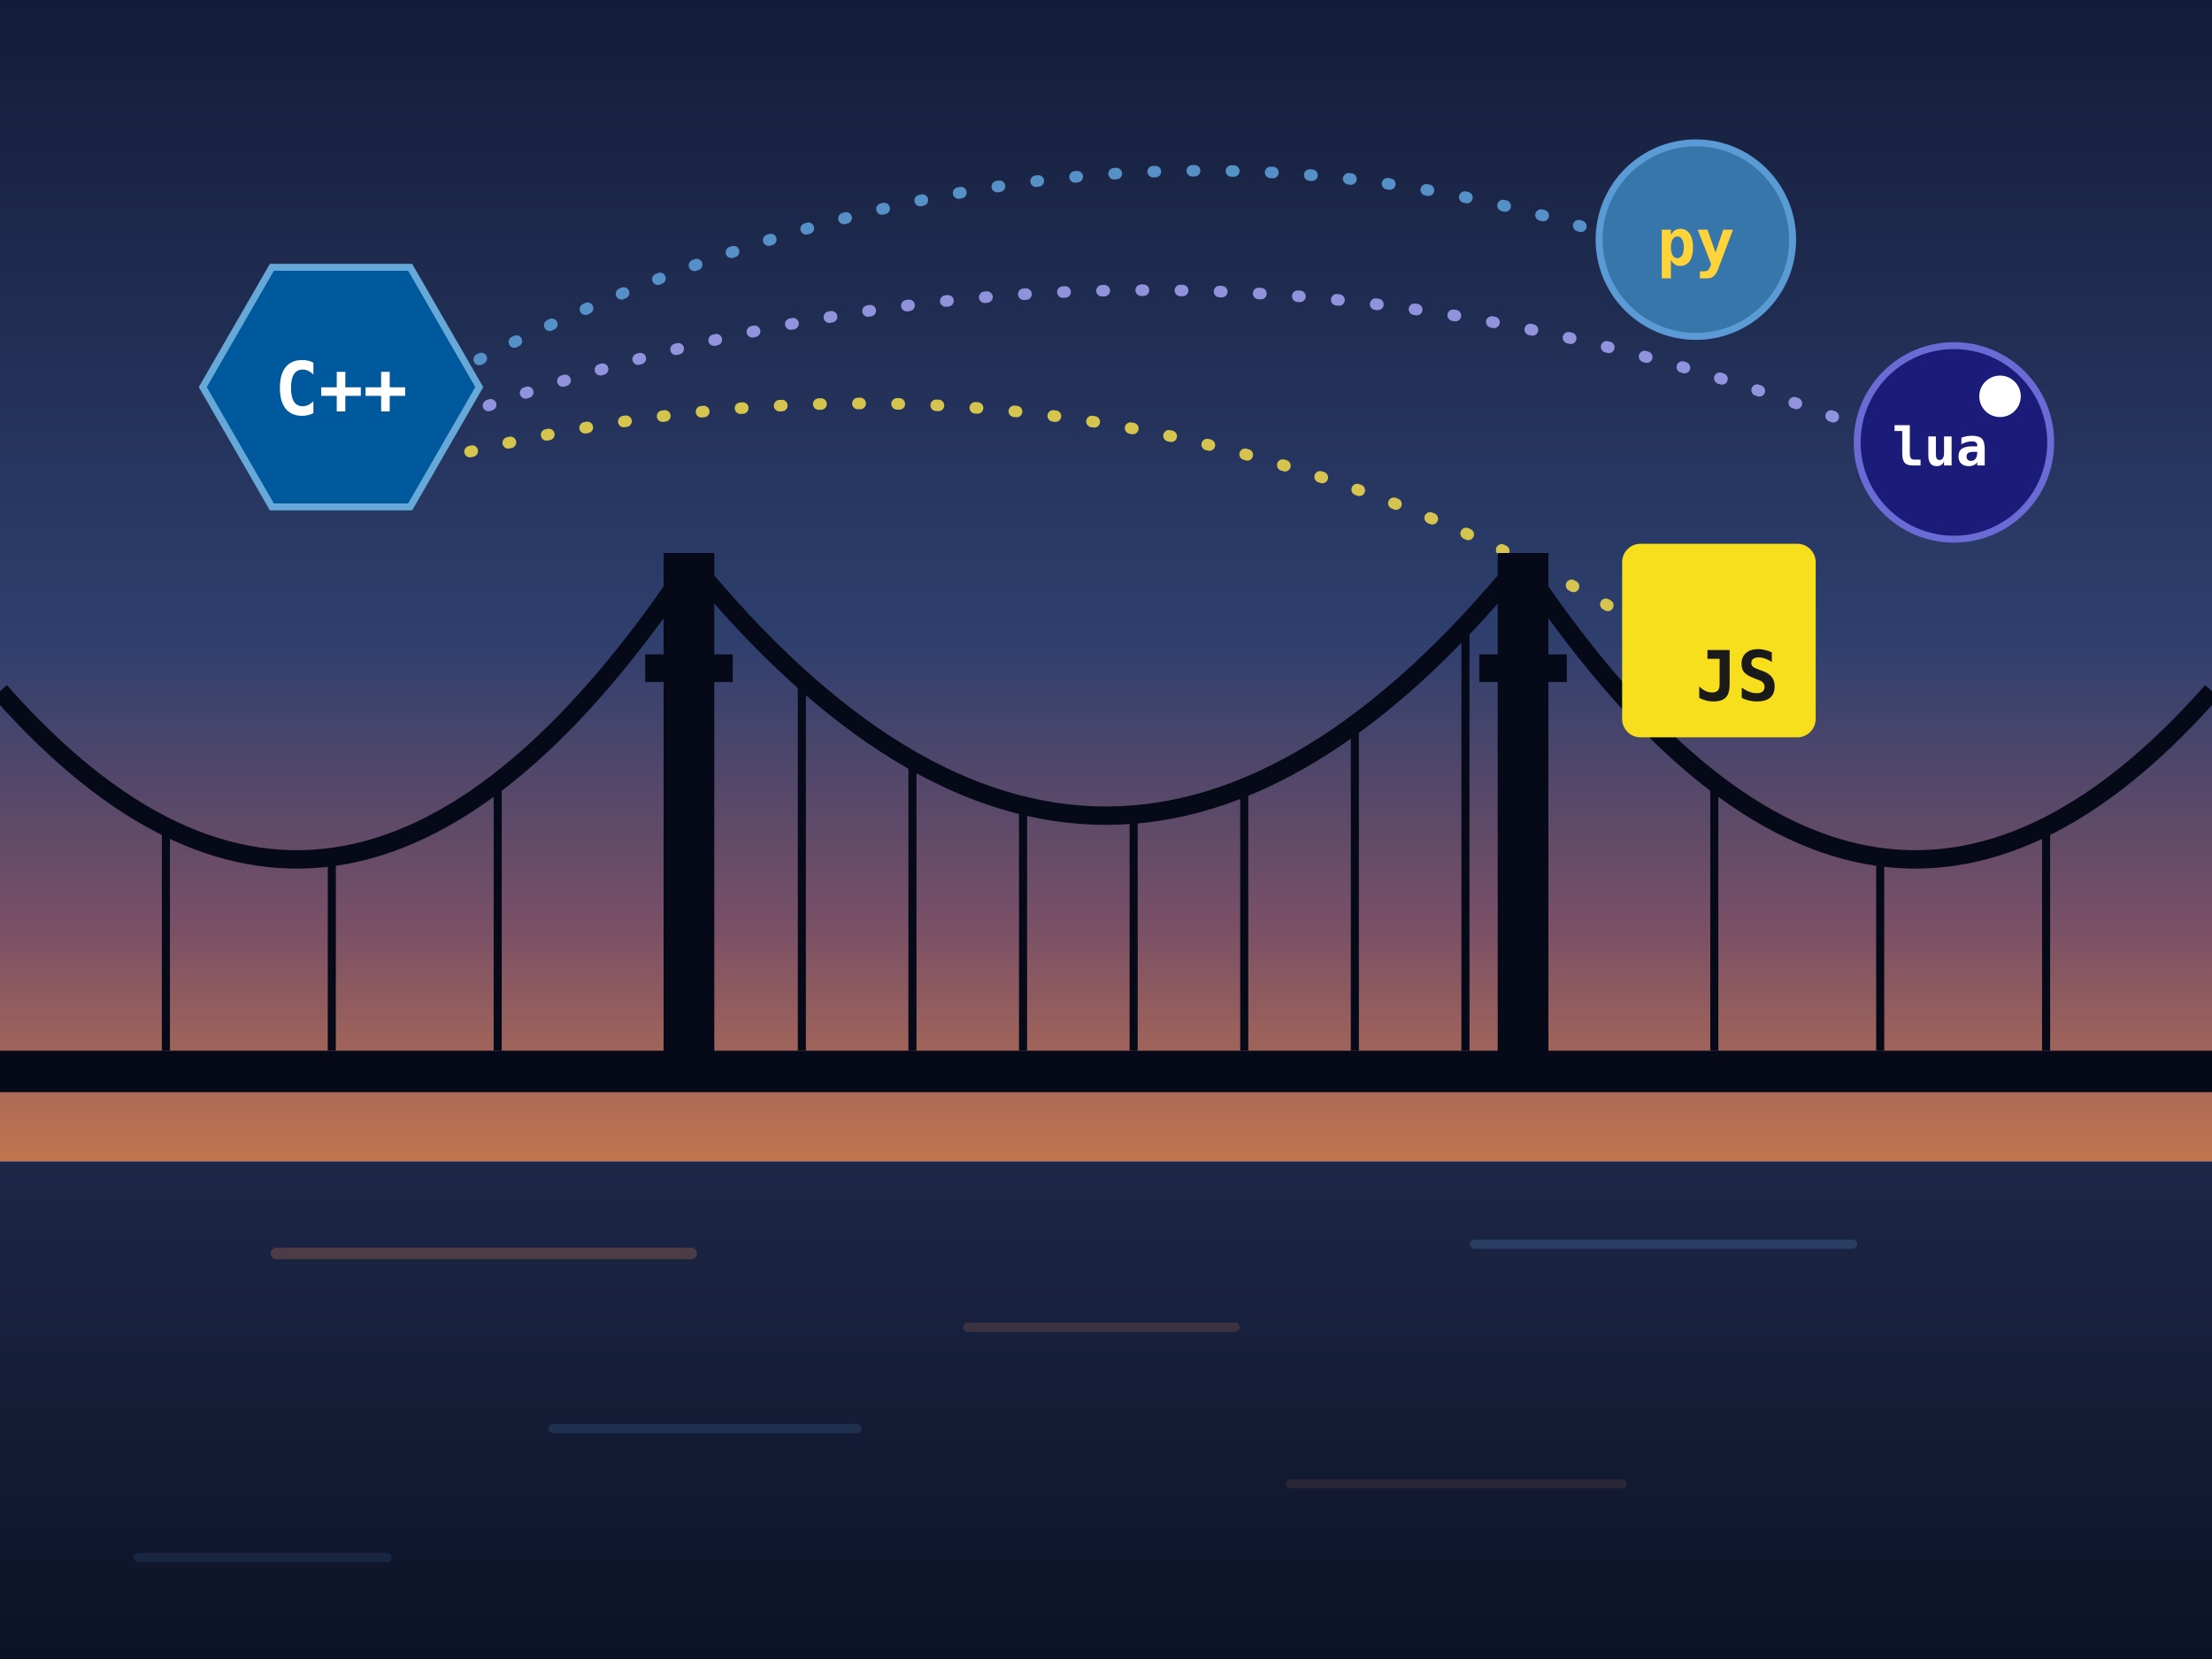
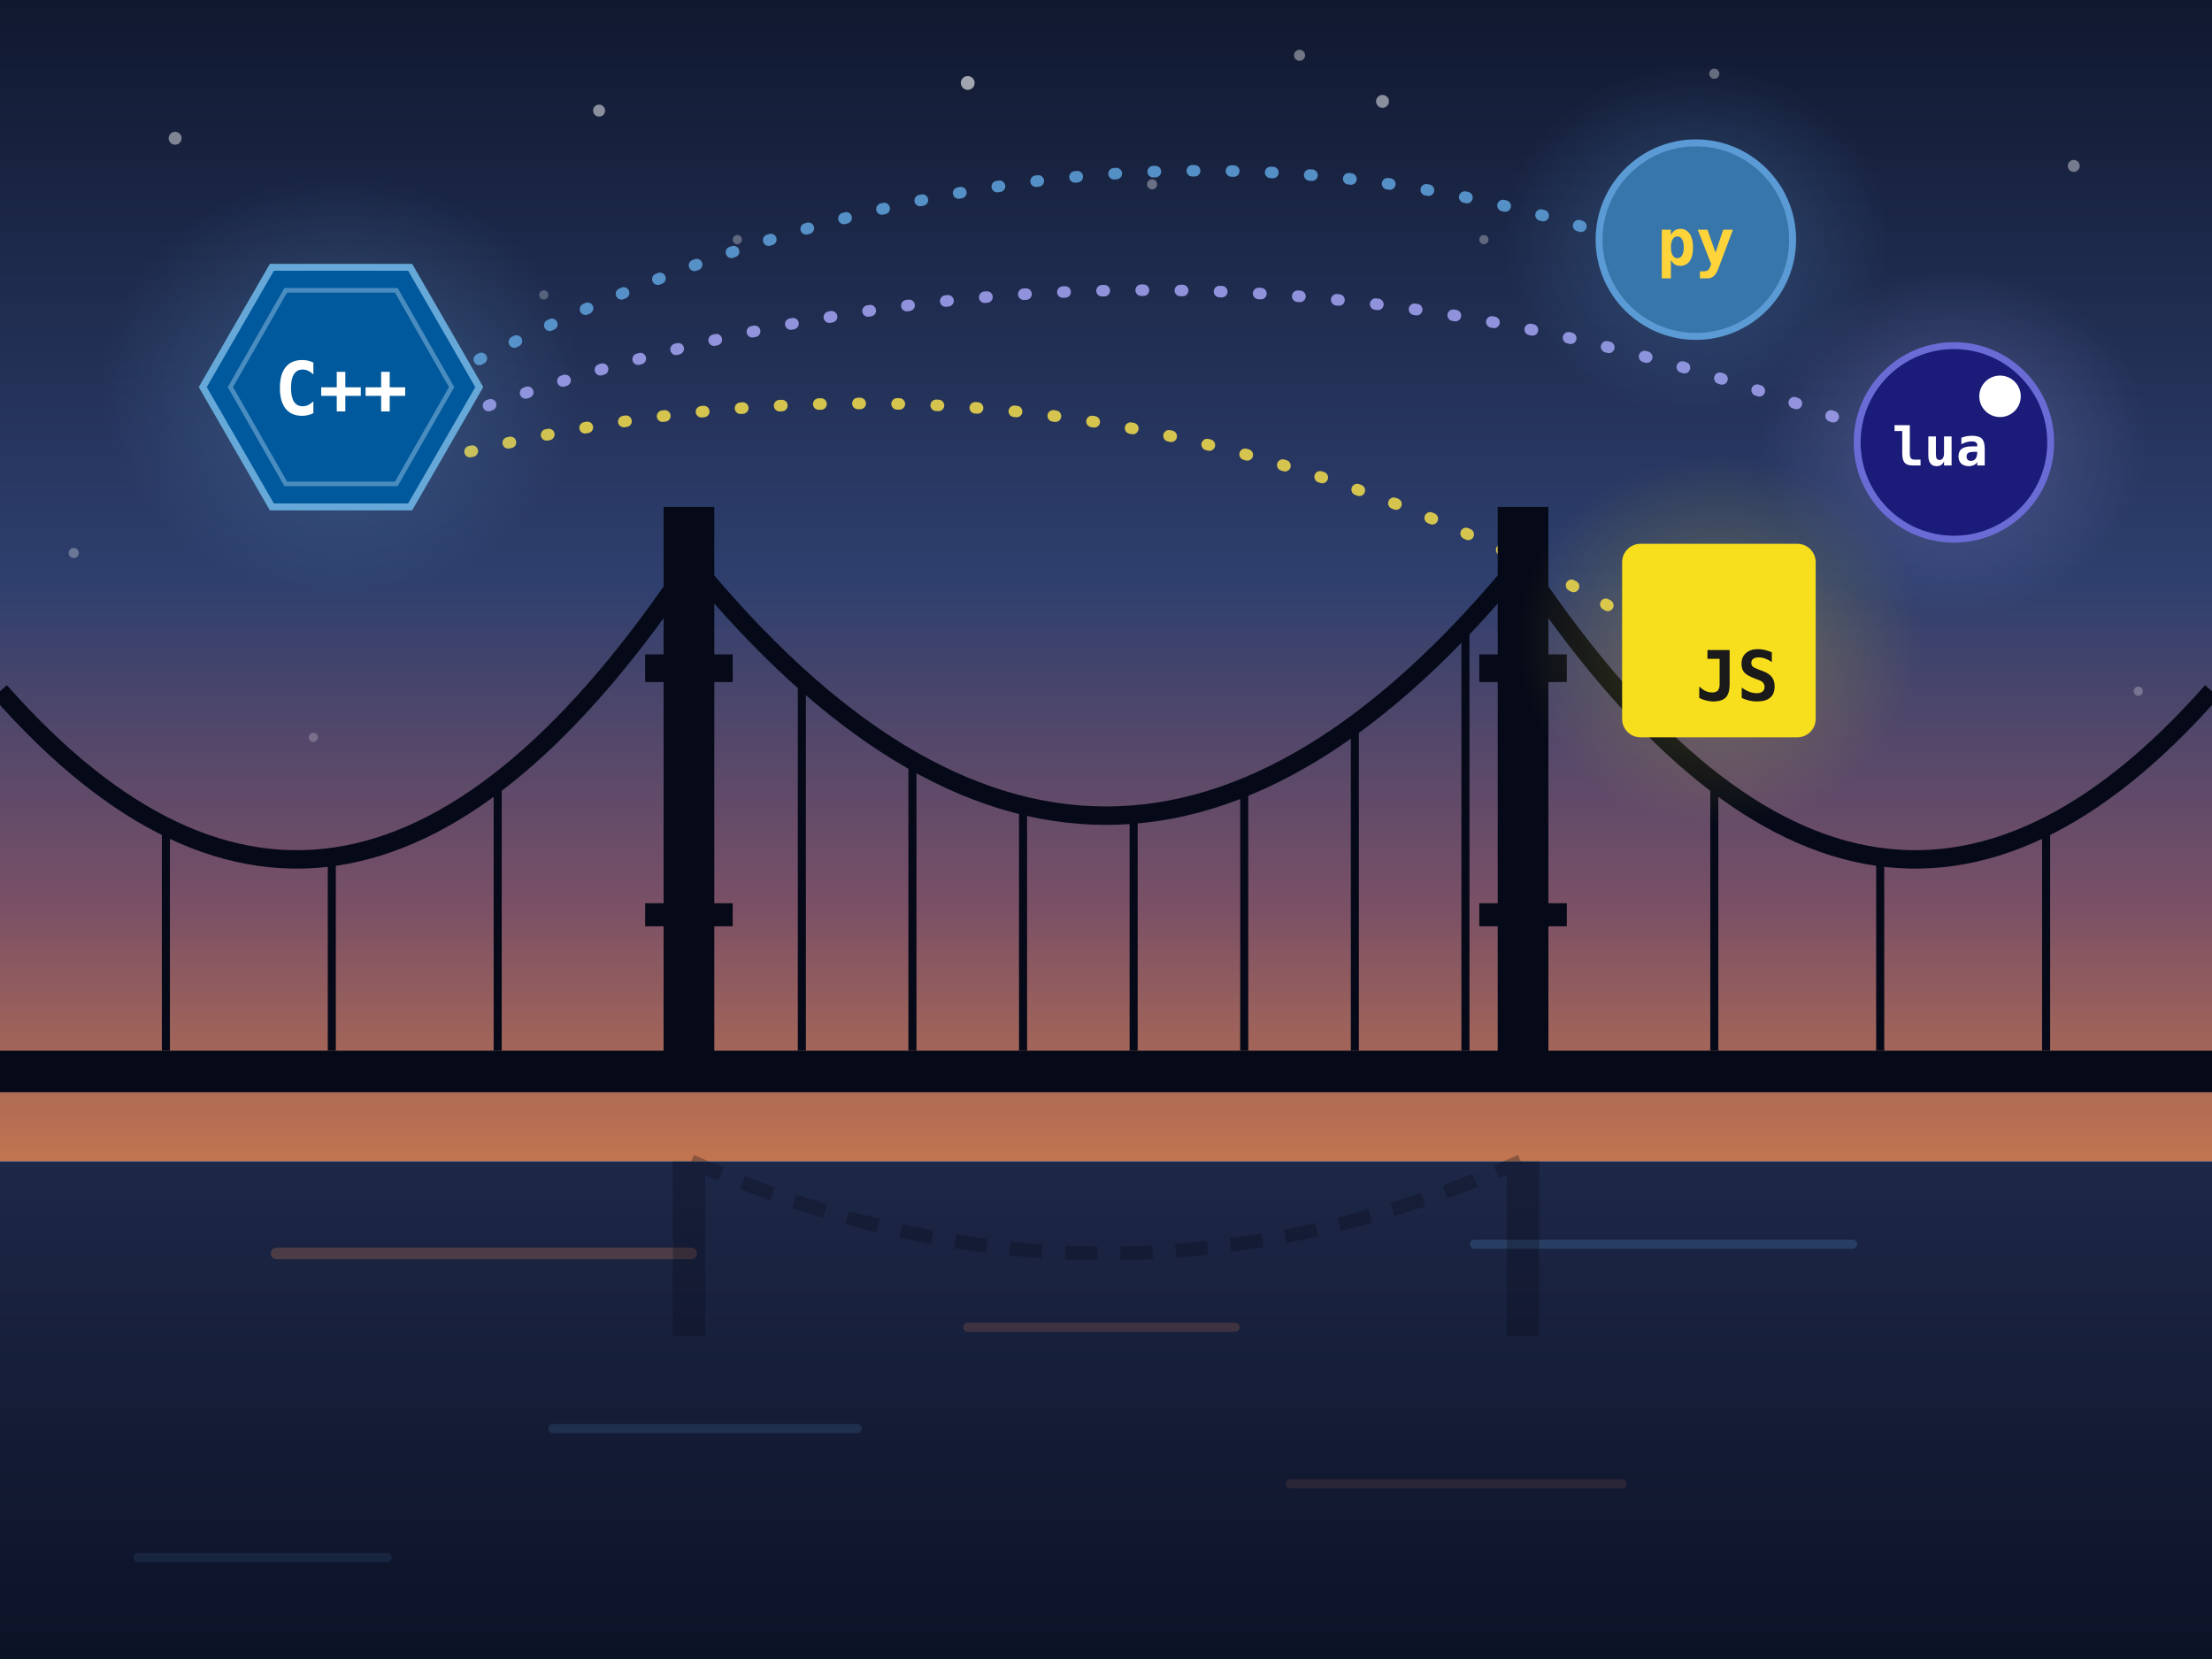
<svg xmlns="http://www.w3.org/2000/svg" viewBox="0 0 480 360" font-family="ui-monospace,'SF Mono',Menlo,Consolas,monospace">
  <defs>
    <linearGradient id="sky" x1="0" y1="0" x2="0" y2="1">
-       <stop offset="0%" stop-color="#131c38" />
-       <stop offset="55%" stop-color="#2e3f6e" />
-       <stop offset="80%" stop-color="#7a5066" />
+       <stop offset="0%" stop-color="#10182f" />
+       <stop offset="50%" stop-color="#2e3f6e" />
+       <stop offset="78%" stop-color="#7a5066" />
      <stop offset="100%" stop-color="#c2754f" />
    </linearGradient>
    <linearGradient id="water" x1="0" y1="0" x2="0" y2="1">
      <stop offset="0%" stop-color="#1d2747" />
      <stop offset="100%" stop-color="#0c1226" />
    </linearGradient>
+     <radialGradient id="gCpp">
+       <stop offset="0%" stop-color="#66a9d8" stop-opacity="0.3" />
+       <stop offset="100%" stop-color="#66a9d8" stop-opacity="0" />
+     </radialGradient>
+     <radialGradient id="gPy">
+       <stop offset="0%" stop-color="#5b9bd5" stop-opacity="0.3" />
+       <stop offset="100%" stop-color="#5b9bd5" stop-opacity="0" />
+     </radialGradient>
+     <radialGradient id="gLua">
+       <stop offset="0%" stop-color="#9d9deb" stop-opacity="0.3" />
+       <stop offset="100%" stop-color="#9d9deb" stop-opacity="0" />
+     </radialGradient>
+     <radialGradient id="gJs">
+       <stop offset="0%" stop-color="#F7DF1E" stop-opacity="0.26" />
+       <stop offset="100%" stop-color="#F7DF1E" stop-opacity="0" />
+     </radialGradient>
  </defs>
  <rect width="480" height="252" fill="url(#sky)" />
  <rect y="252" width="480" height="108" fill="url(#water)" />
+   <g fill="#ffffff">
+     <circle cx="130" cy="24" r="1.3" opacity="0.5" />
+     <circle cx="210" cy="18" r="1.5" opacity="0.6" />
+     <circle cx="250" cy="40" r="1.1" opacity="0.35" />
+     <circle cx="300" cy="22" r="1.4" opacity="0.5" />
+     <circle cx="160" cy="52" r="1.0" opacity="0.3" />
+     <circle cx="38" cy="30" r="1.4" opacity="0.45" />
+     <circle cx="450" cy="36" r="1.3" opacity="0.4" />
+     <circle cx="322" cy="52" r="1.0" opacity="0.3" />
+     <circle cx="118" cy="64" r="1.0" opacity="0.25" />
+     <circle cx="16" cy="120" r="1.1" opacity="0.3" />
+     <circle cx="464" cy="150" r="1.0" opacity="0.25" />
+     <circle cx="282" cy="12" r="1.2" opacity="0.4" />
+     <circle cx="372" cy="16" r="1.1" opacity="0.35" />
+     <circle cx="68" cy="160" r="1.0" opacity="0.22" />
+   </g>
  <g stroke-linecap="round">
    <line x1="60" y1="272" x2="150" y2="272" stroke="#c2754f" stroke-width="2.5" opacity="0.3" />
    <line x1="210" y1="288" x2="268" y2="288" stroke="#c2754f" stroke-width="2" opacity="0.22" />
    <line x1="320" y1="270" x2="402" y2="270" stroke="#5b9bd5" stroke-width="2" opacity="0.22" />
    <line x1="120" y1="310" x2="186" y2="310" stroke="#5b9bd5" stroke-width="2" opacity="0.16" />
    <line x1="280" y1="322" x2="352" y2="322" stroke="#c2754f" stroke-width="2" opacity="0.14" />
    <line x1="30" y1="338" x2="84" y2="338" stroke="#5b9bd5" stroke-width="2" opacity="0.12" />
  </g>
  <g fill="none" stroke-width="2.5" stroke-linecap="round">
    <path d="M104 78 Q 230 14 346 50" stroke="#5b9bd5" stroke-dasharray="0.5 8" opacity="0.9" />
    <path d="M106 88 Q 255 36 402 92" stroke="#9d9deb" stroke-dasharray="0.5 8" opacity="0.9" />
    <path d="M102 98 Q 235 66 350 132" stroke="#e8d44d" stroke-dasharray="0.5 8" opacity="0.9" />
  </g>
-   <g fill="#060a18" stroke="#060a18">
-     <rect x="0" y="228" width="480" height="9" stroke="none" />
-     <rect x="144" y="120" width="11" height="112" stroke="none" />
-     <rect x="325" y="120" width="11" height="112" stroke="none" />
-     <rect x="140" y="142" width="19" height="6" stroke="none" />
-     <rect x="321" y="142" width="19" height="6" stroke="none" />
+   <g fill="#060a18">
+     <rect x="0" y="228" width="480" height="9" />
+     <rect x="144" y="110" width="11" height="122" />
+     <rect x="325" y="110" width="11" height="122" />
+     <rect x="140" y="142" width="19" height="6" />
+     <rect x="321" y="142" width="19" height="6" />
+     <rect x="140" y="196" width="19" height="5" />
+     <rect x="321" y="196" width="19" height="5" />
  </g>
  <g fill="none" stroke="#060a18" stroke-width="4">
    <path d="M0 150 Q 75 235 150 122" />
    <path d="M150 122 Q 240 232 330 122" />
    <path d="M330 122 Q 405 235 480 150" />
  </g>
  <g stroke="#060a18" stroke-width="1.75">
    <line x1="36" y1="179" x2="36" y2="228" />
    <line x1="72" y1="186" x2="72" y2="228" />
    <line x1="108" y1="170" x2="108" y2="228" />
    <line x1="174" y1="147" x2="174" y2="228" />
    <line x1="198" y1="165" x2="198" y2="228" />
    <line x1="222" y1="175" x2="222" y2="228" />
    <line x1="246" y1="177" x2="246" y2="228" />
    <line x1="270" y1="171" x2="270" y2="228" />
    <line x1="294" y1="157" x2="294" y2="228" />
    <line x1="318" y1="136" x2="318" y2="228" />
    <line x1="372" y1="170" x2="372" y2="228" />
    <line x1="408" y1="186" x2="408" y2="228" />
    <line x1="444" y1="179" x2="444" y2="228" />
  </g>
+   <g opacity="0.3">
+     <rect x="146" y="252" width="7" height="38" fill="#060a18" />
+     <rect x="327" y="252" width="7" height="38" fill="#060a18" />
+     <path d="M150 252 Q 240 292 330 252" fill="none" stroke="#060a18" stroke-width="3" stroke-dasharray="7 5" />
+   </g>
+   <ellipse cx="74" cy="84" rx="52" ry="46" fill="url(#gCpp)" />
  <polygon points="104,84 89,110 59,110 44,84 59,58 89,58" fill="#00599C" stroke="#66a9d8" stroke-width="1.5" />
+   <polygon points="98,84 86,105 62,105 50,84 62,63 86,63" fill="none" stroke="#b8daf2" stroke-width="1" opacity="0.4" />
  <text x="74" y="90" font-size="16" font-weight="700" fill="#ffffff" text-anchor="middle">C++</text>
+   <ellipse cx="368" cy="52" rx="42" ry="38" fill="url(#gPy)" />
  <circle cx="368" cy="52" r="21" fill="#3776AB" stroke="#5b9bd5" stroke-width="1.5" />
  <text x="368" y="57.5" font-size="14" font-weight="700" fill="#FFD43B" text-anchor="middle">py</text>
+   <ellipse cx="424" cy="96" rx="42" ry="38" fill="url(#gLua)" />
  <circle cx="424" cy="96" r="21" fill="#1b1b7a" stroke="#6b6bd6" stroke-width="1.5" />
  <circle cx="434" cy="86" r="4.5" fill="#ffffff" />
  <text x="421" y="101" font-size="11.5" font-weight="700" fill="#ffffff" text-anchor="middle">lua</text>
+   <ellipse cx="373" cy="139" rx="44" ry="40" fill="url(#gJs)" />
  <rect x="352" y="118" width="42" height="42" rx="4" fill="#F7DF1E" />
  <text x="386" y="152" font-size="15" font-weight="700" fill="#1a1a1a" text-anchor="end">JS</text>
</svg>
